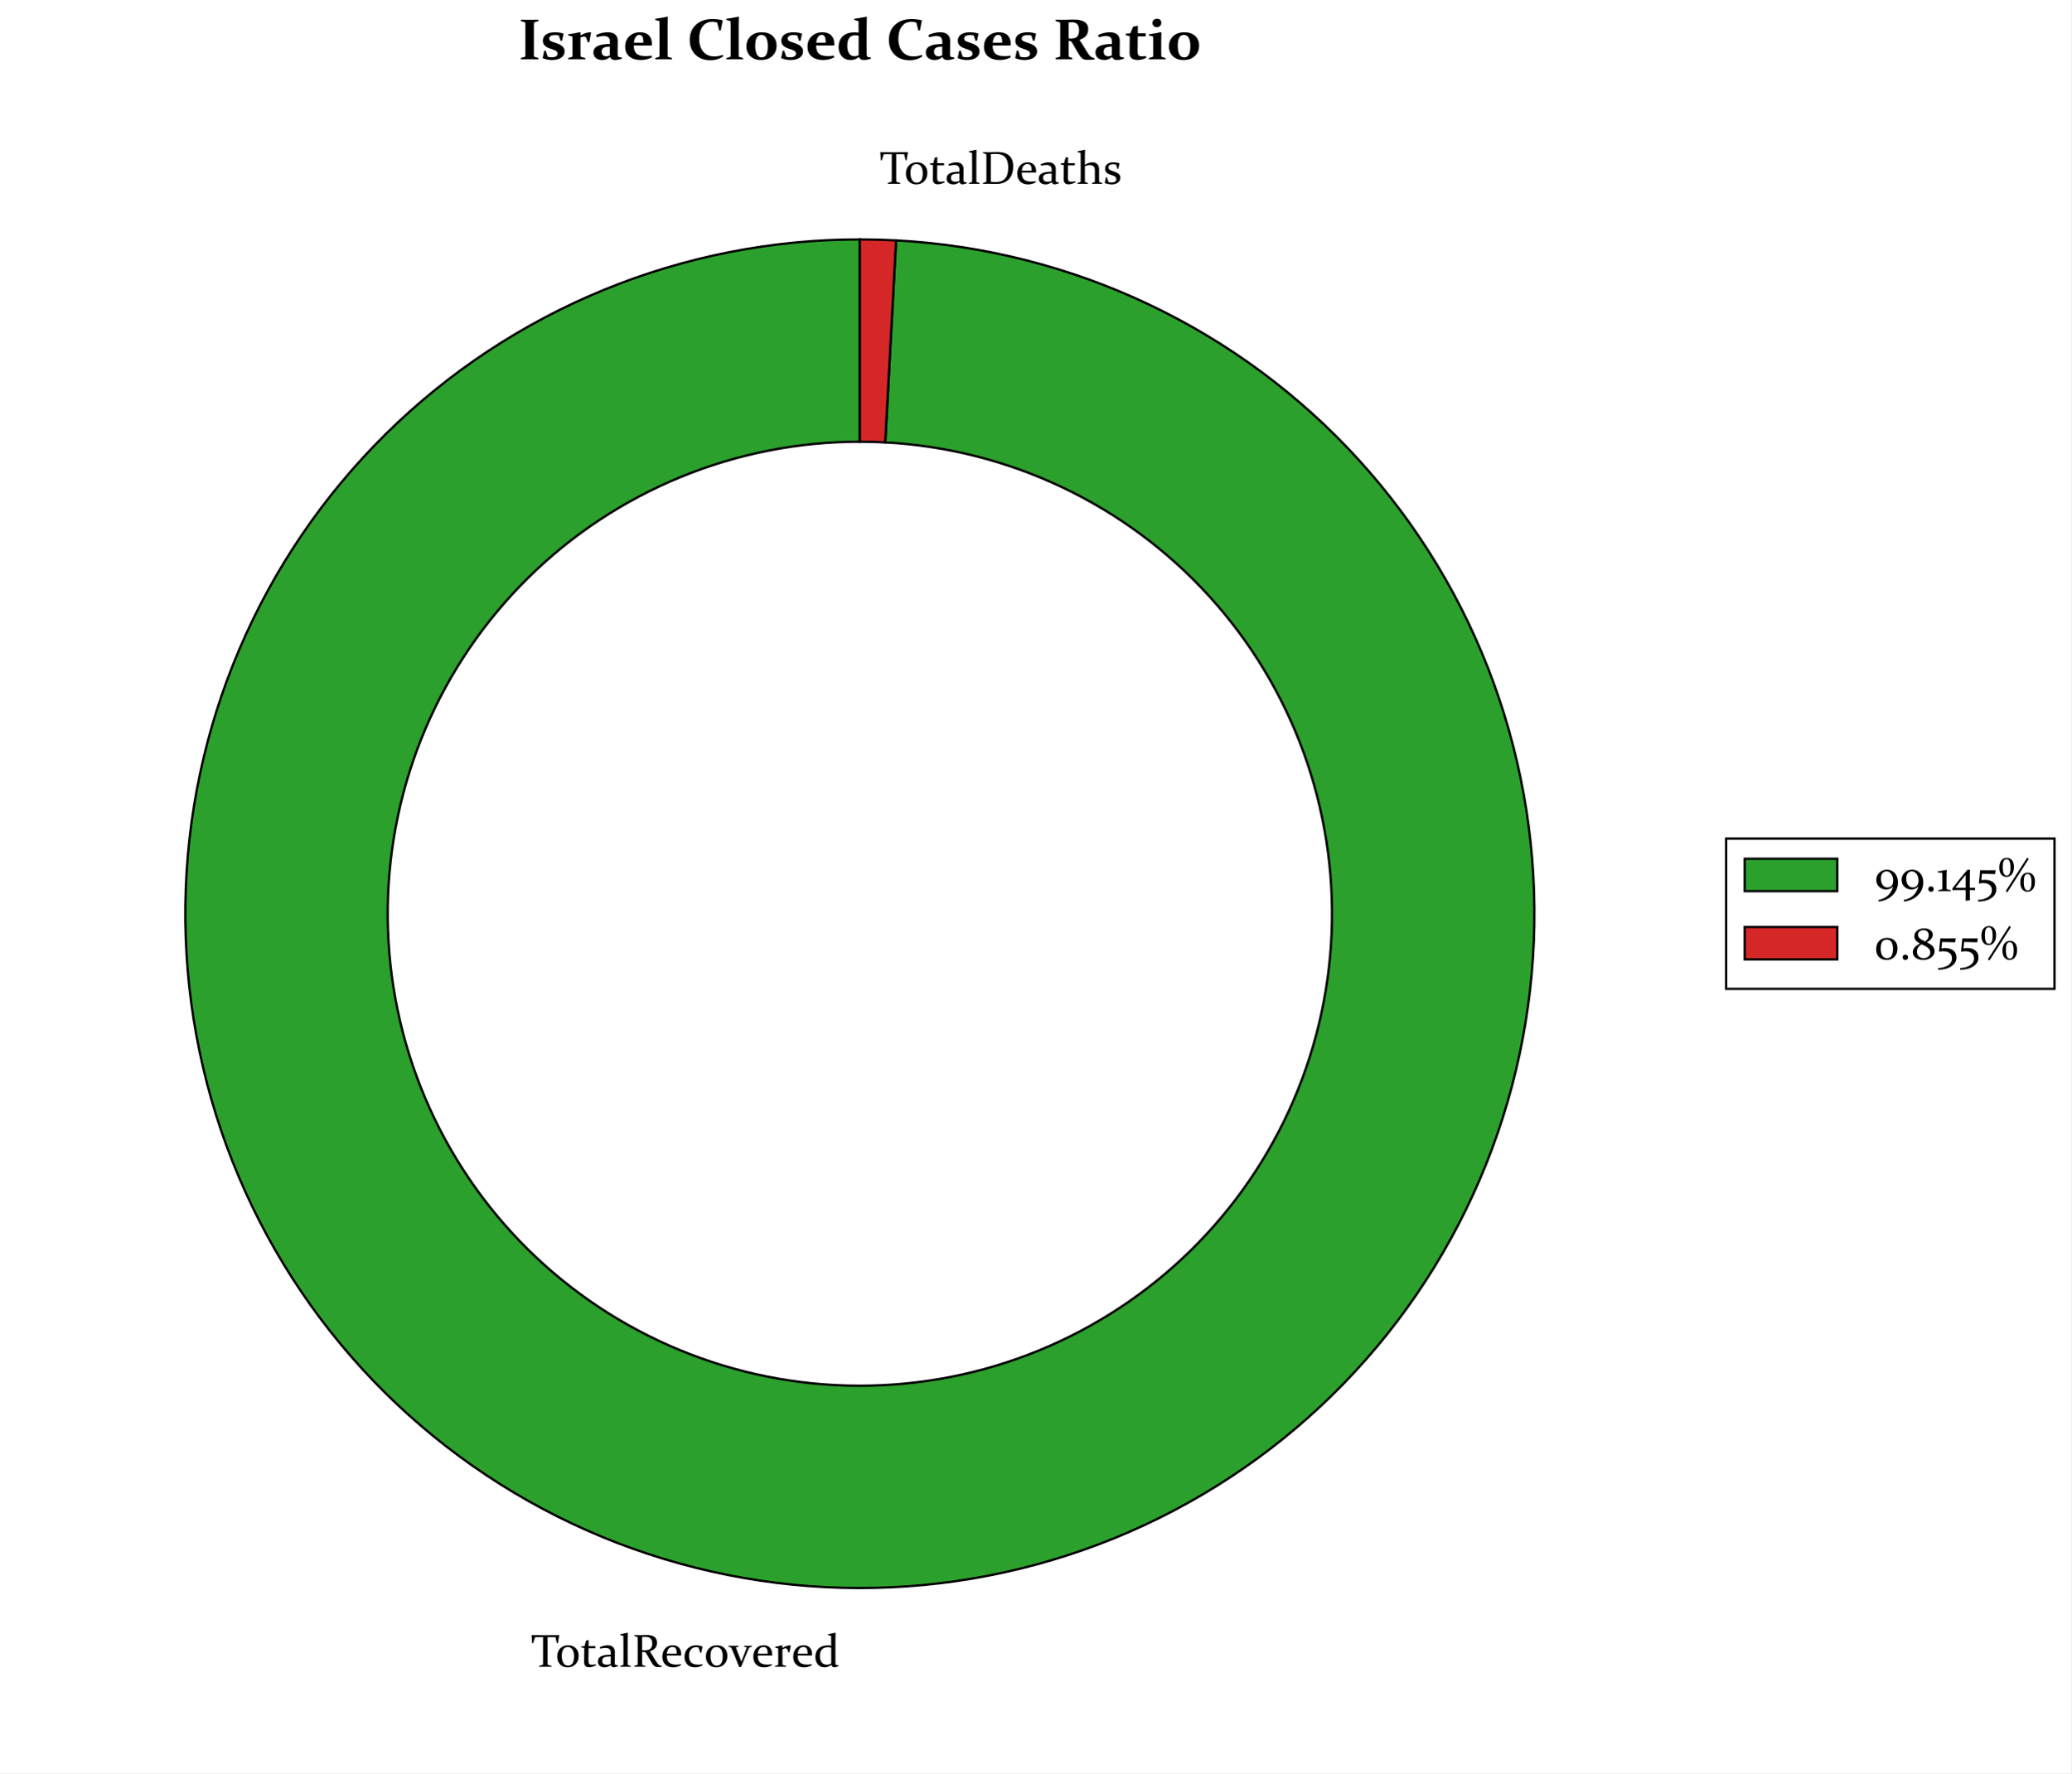
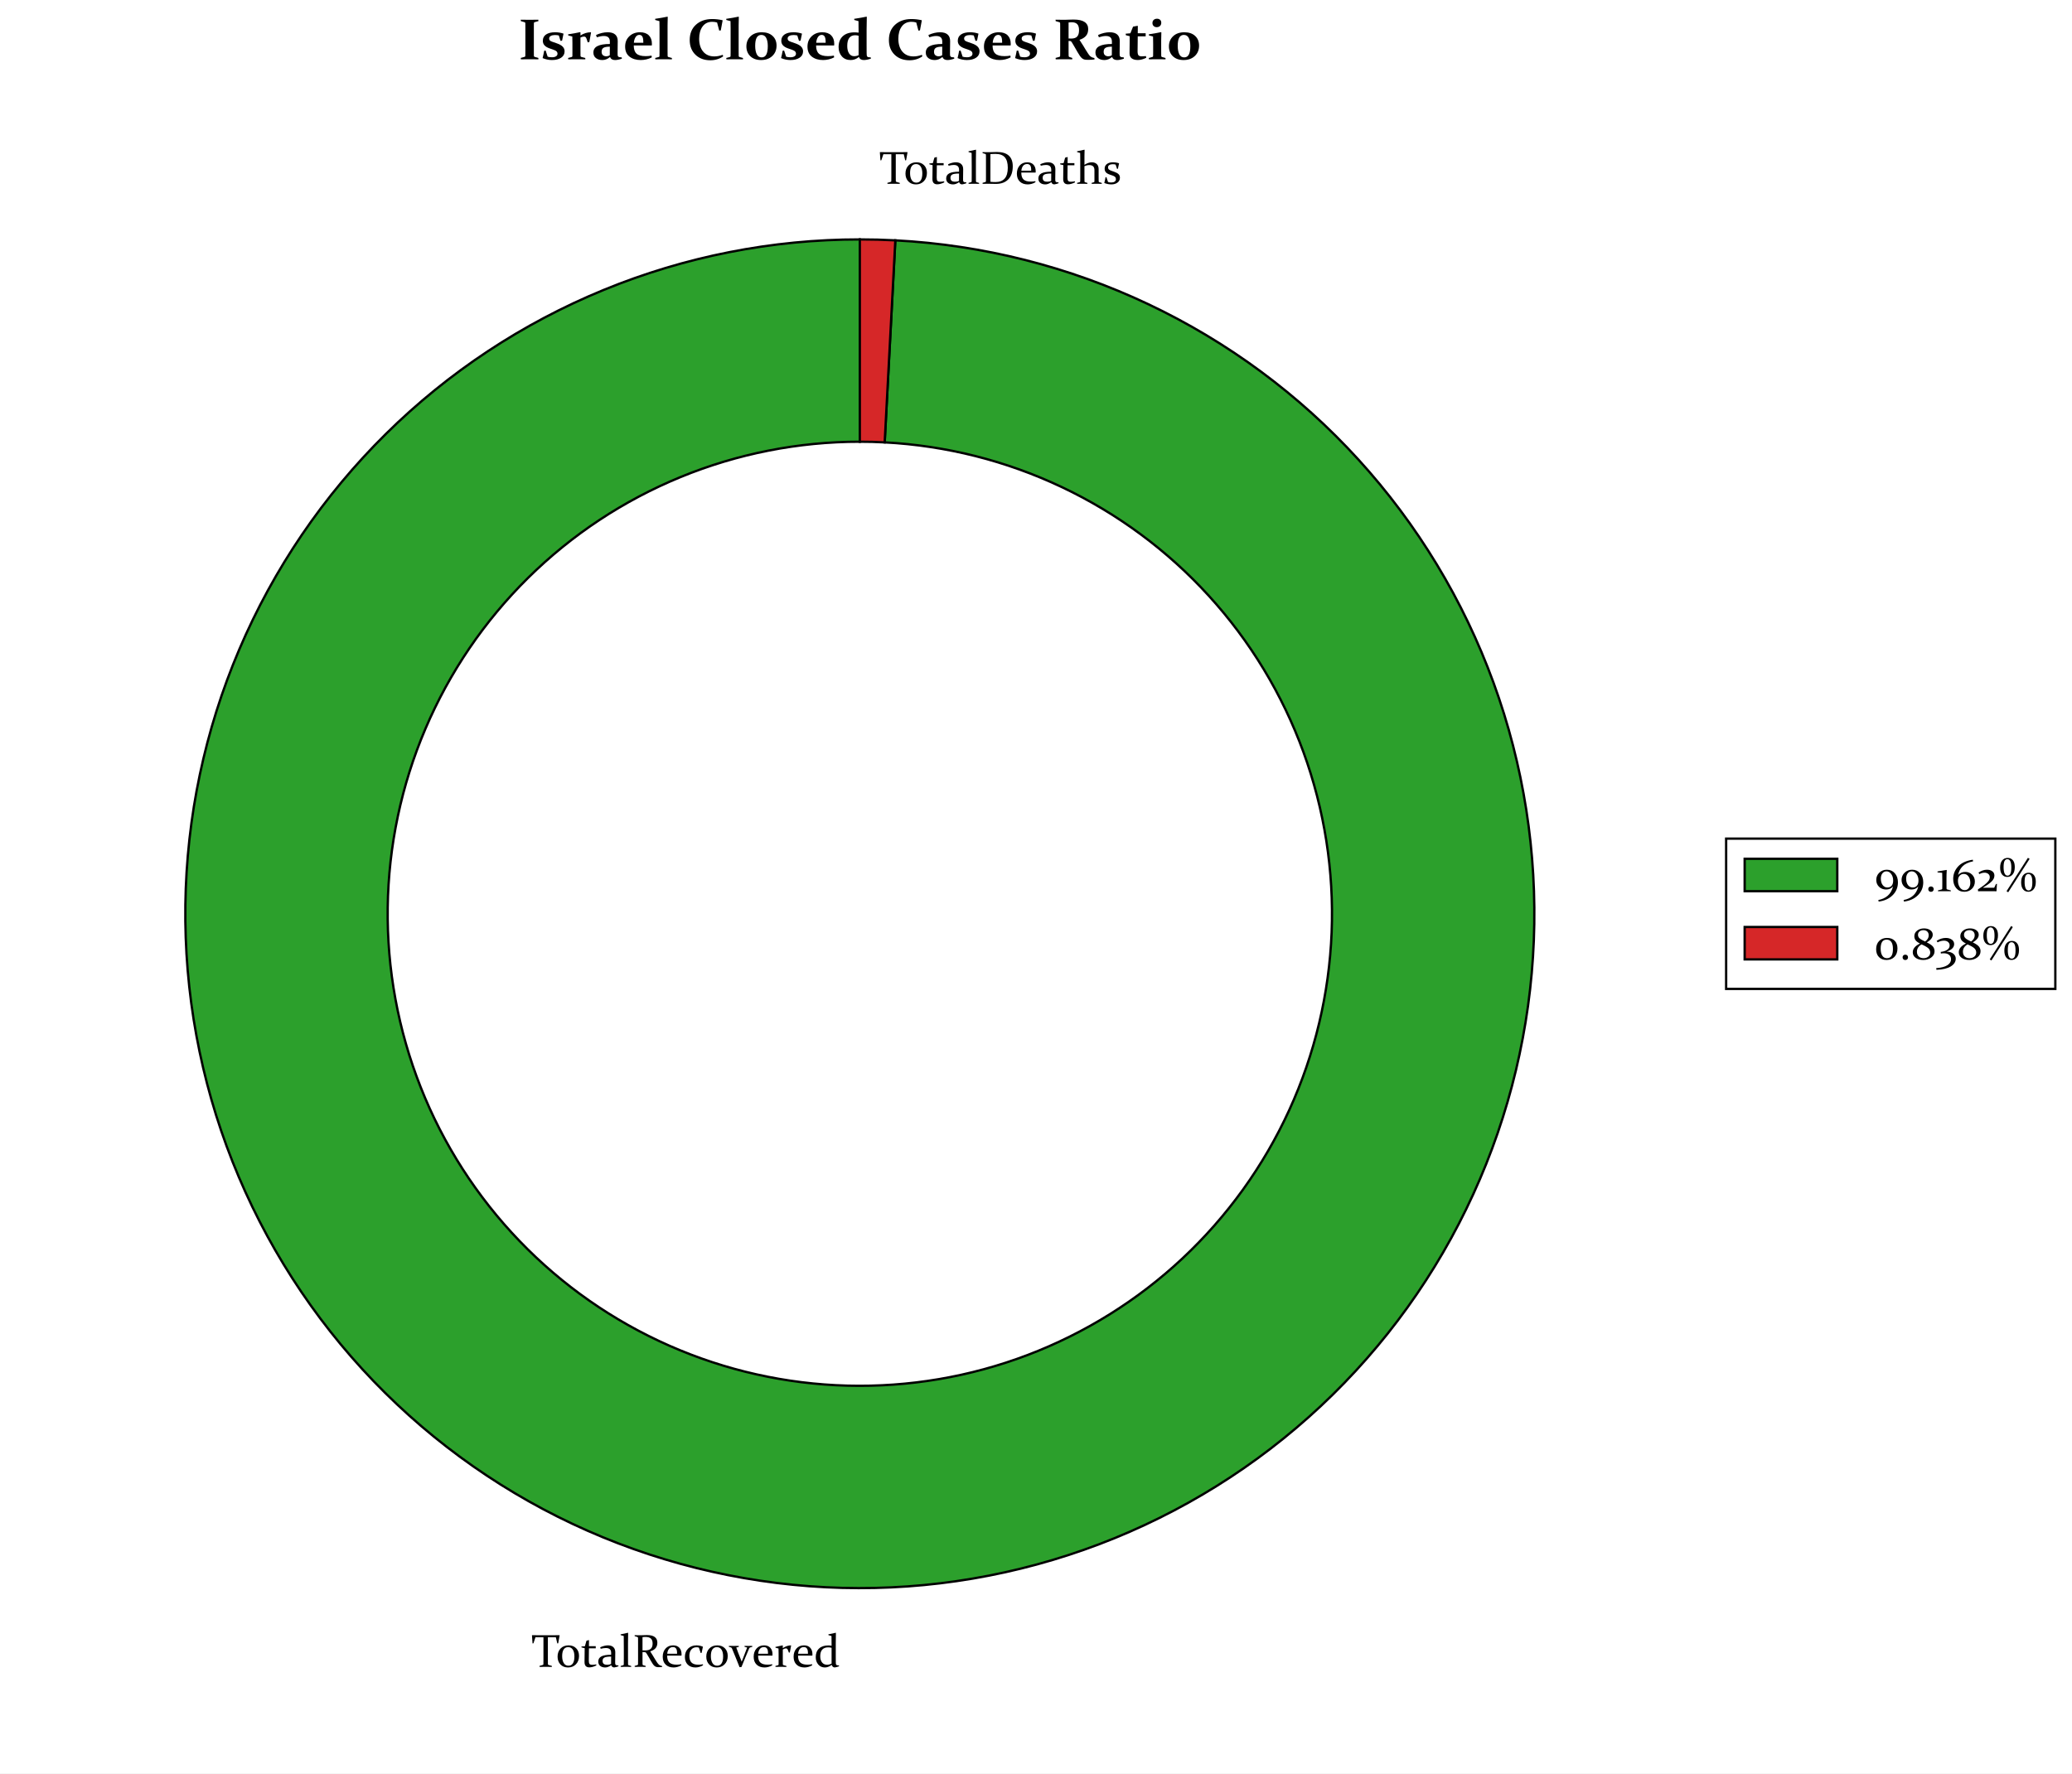
- <svg xmlns="http://www.w3.org/2000/svg" xmlns:xlink="http://www.w3.org/1999/xlink" height="766.08pt" version="1.1" viewBox="0 0 894.473 766.08" width="894.473pt">
+ <svg xmlns="http://www.w3.org/2000/svg" xmlns:xlink="http://www.w3.org/1999/xlink" height="766.08pt" version="1.1" viewBox="0 0 894.854 766.08" width="894.854pt">
  <defs>
    <style type="text/css">*{stroke-linecap:butt;stroke-linejoin:round;}</style>
  </defs>
  <g id="figure_1">
    <g id="patch_1">
-       <path d="M 0 766.08  L 894.473 766.08  L 894.473 0  L 0 0  z " style="fill:#ffffff;" />
+       <path d="M 0 766.08  L 894.854 766.08  L 894.854 0  L 0 0  z " style="fill:#ffffff;" />
    </g>
    <g id="axes_1">
      <g id="patch_2">
-         <path d="M 371.343 103.423  C 333.417 103.423 295.853 110.829 260.766 125.225  C 225.679 139.621 193.738 160.731 166.741 187.368  C 139.743 214.005 118.206 245.66 103.34 280.551  C 88.474 315.442 80.564 352.902 80.055 390.825  C 79.545 428.747 86.447 466.407 100.37 501.684  C 114.293 536.962 134.973 569.183 161.244 596.536  C 187.516 623.888 218.879 645.849 253.567 661.182  C 288.255 676.515 325.606 684.928 363.518 685.946  C 401.43 686.965 439.179 680.57 474.641 667.122  C 510.102 653.674 542.598 633.429 570.301 607.527  C 598.004 581.625 620.384 550.56 636.182 516.081  C 651.979 481.602 660.893 444.368 662.42 406.472  C 663.948 368.577 658.061 330.746 645.09 295.107  C 632.12 259.468 612.313 226.703 586.785 198.655  C 561.258 170.606 530.497 147.811 496.233 131.552  C 461.969 115.293 424.858 105.88 386.986 103.843  L 382.293 191.112  C 408.803 192.537 434.781 199.126 458.766 210.508  C 482.75 221.889 504.283 237.846 522.153 257.479  C 540.022 277.113 553.887 300.049 562.966 324.996  C 572.046 349.943 576.167 376.425 575.097 402.952  C 574.028 429.478 567.788 455.543 556.73 479.678  C 545.672 503.813 530.006 525.559 510.614 543.69  C 491.222 561.822 468.474 575.993 443.651 585.407  C 418.828 594.82 392.404 599.297 365.865 598.584  C 339.327 597.871 313.181 591.982 288.9 581.249  C 264.618 570.515 242.664 555.143 224.274 535.996  C 205.884 516.85 191.408 494.294 181.662 469.6  C 171.915 444.906 167.085 418.544 167.441 391.998  C 167.798 365.453 173.335 339.23 183.741 314.807  C 194.147 290.383 209.223 268.225 228.121 249.579  C 247.019 230.933 269.378 216.156 293.939 206.079  C 318.5 196.002 344.795 190.817 371.343 190.817  L 371.343 103.423  z " style="fill:#2ca02c;stroke:#000000;stroke-linejoin:miter;" />
+         <path d="M 371.343 103.423  C 333.41 103.423 295.84 110.832 260.748 125.233  C 225.655 139.633 193.711 160.751 166.713 187.396  C 139.714 214.041 118.179 245.705 103.317 280.605  C 88.456 315.505 80.553 352.974 80.054 390.903  C 79.555 428.832 86.468 466.496 100.406 501.775  C 114.343 537.054 135.038 569.274 161.326 596.621  C 187.613 623.967 218.991 645.918 253.692 661.237  C 288.394 676.557 325.755 684.952 363.675 685.951  C 401.594 686.949 439.346 680.532 474.805 667.06  C 510.265 653.588 542.754 633.319 570.444 607.393  C 598.134 581.468 620.496 550.382 636.271 515.885  C 652.046 481.389 660.932 444.141 662.43 406.238  C 663.927 368.335 658.007 330.502 645.003 294.868  C 631.999 259.234 612.16 226.481 586.601 198.452  C 561.042 170.423 530.254 147.654 495.968 131.426  C 461.681 115.199 424.554 105.823 386.674 103.827  L 382.074 191.1  C 408.59 192.497 434.58 199.06 458.58 210.42  C 482.58 221.779 504.133 237.717 522.024 257.338  C 539.915 276.958 553.802 299.885 562.905 324.829  C 572.008 349.773 576.152 376.256 575.104 402.788  C 574.055 429.32 567.835 455.393 556.793 479.541  C 545.75 503.689 530.097 525.449 510.714 543.596  C 491.331 561.744 468.588 575.933 443.766 585.363  C 418.945 594.793 392.519 599.285 365.975 598.587  C 339.432 597.888 313.278 592.011 288.987 581.287  C 264.696 570.564 242.732 555.198 224.331 536.056  C 205.93 516.913 191.443 494.359 181.687 469.664  C 171.931 444.968 167.091 418.604 167.44 392.053  C 167.79 365.503 173.322 339.274 183.725 314.844  C 194.128 290.414 209.203 268.25 228.102 249.598  C 247 230.947 269.362 216.165 293.926 206.084  C 318.491 196.004 344.79 190.817 371.343 190.817  L 371.343 103.423  z " style="fill:#2ca02c;stroke:#000000;stroke-linejoin:miter;" />
      </g>
      <g id="patch_3">
-         <path d="M 386.986 103.843  C 384.382 103.703 381.775 103.598 379.167 103.528  C 376.56 103.458 373.951 103.423 371.343 103.423  L 371.343 190.817  C 373.169 190.817 374.995 190.842 376.82 190.891  C 378.645 190.94 380.47 191.014 382.293 191.112  L 386.986 103.843  z " style="fill:#d62728;stroke:#000000;stroke-linejoin:miter;" />
+         <path d="M 386.674 103.827  C 384.121 103.692 381.566 103.591 379.011 103.524  C 376.455 103.457 373.899 103.423 371.343 103.423  L 371.343 190.817  C 373.132 190.817 374.922 190.841 376.71 190.888  C 378.499 190.935 380.287 191.006 382.074 191.1  L 386.674 103.827  z " style="fill:#d62728;stroke:#000000;stroke-linejoin:miter;" />
      </g>
      <g id="matplotlib.axis_1" />
      <g id="matplotlib.axis_2" />
      <g id="text_1">
-         <g transform="translate(229.3544 720.0516)scale(0.2 -0.2)">
+         <g transform="translate(229.5265 720.0562)scale(0.2 -0.2)">
          <defs>
            <path d="M 30.766 0  Q 24.75 0 17.484 -0.141  L 17.281 1.953  L 24.516 4.109  Q 25.734 4.438 25.781 5.609  Q 25.875 9.328 25.875 15.094  L 25.875 63.812  L 8.641 63.812  L 4.297 50.828  L 2.344 50.484  L 1.078 67.969  L 1.422 68.359  Q 13.422 68.172 24.422 68.172  L 37.453 68.172  Q 48.391 68.172 60.547 68.359  L 60.844 67.969  L 57.766 50.828  L 55.812 50.484  L 52.688 63.812  L 35.453 63.812  L 35.453 15.094  Q 35.453 9.328 35.547 5.609  Q 35.594 4.438 36.812 4.109  L 44.047 1.953  L 44.141 -0.141  Q 36.578 0 30.766 0  z " id="Constantia-84" />
            <path d="M 13.719 23.047  Q 13.719 13.922 17.141 8.172  Q 20.562 2.438 27.297 2.438  Q 33.594 2.438 36.891 7.484  Q 40.188 12.547 40.188 22.469  Q 40.188 31.781 36.719 37.156  Q 33.25 42.531 26.656 42.531  Q 20.406 42.531 17.062 37.688  Q 13.719 32.859 13.719 23.047  z M 50.141 23.484  Q 50.141 12.359 43.422 5.484  Q 36.719 -1.375 26.375 -1.375  Q 16.266 -1.375 10.031 5.094  Q 3.812 11.578 3.812 22.016  Q 3.812 32.766 10.328 39.578  Q 16.844 46.391 27.594 46.391  Q 37.75 46.391 43.938 40.109  Q 50.141 33.844 50.141 23.484  z " id="Constantia-111" />
            <path d="M 17.484 39.938  Q 17.188 23.438 17.188 13.328  Q 17.188 8.25 18.703 6.312  Q 20.219 4.391 24.469 4.391  Q 27.828 4.391 33.25 5.281  L 33.547 3.078  Q 25.094 -1.172 18.453 -1.172  Q 13.141 -1.172 10.547 1.688  Q 7.953 4.547 7.953 10.297  Q 7.953 19.781 8.297 40.234  L 1.562 41.891  L 1.266 43.891  L 8.797 44.531  L 12.156 56.344  Q 14.891 57.078 17.141 57.766  L 17.625 57.422  Q 17.484 51.516 17.484 46.391  L 17.484 44.578  L 32.172 44.578  L 32.172 39.938  z " id="Constantia-116" />
            <path d="M 30.125 22.125  Q 19.438 22.125 15.531 20.016  Q 11.625 17.922 11.625 12.938  Q 11.625 8.297 14.203 6.359  Q 16.797 4.438 21.234 4.438  Q 26.266 4.438 30.031 6.156  z M 6.453 42.234  Q 15.969 46.391 23.297 46.391  Q 30.766 46.391 34.938 42.484  Q 39.109 38.578 39.062 31.203  L 38.812 10.891  Q 38.766 8.406 38.938 6.891  Q 39.109 5.375 39.812 4.562  Q 40.531 3.766 41.938 3.438  Q 43.359 3.125 45.75 3.078  L 46 1.172  Q 43.891 0.344 40.859 -0.484  Q 37.844 -1.312 36.766 -1.312  Q 32.031 -1.312 30.281 3.562  Q 23.438 -1.375 17.391 -1.375  Q 10.594 -1.375 6.469 1.969  Q 2.344 5.328 2.344 11.422  Q 2.344 18.953 9.047 22.516  Q 15.766 26.078 30.125 26.078  L 30.172 29.891  Q 30.219 35.359 27.391 37.984  Q 24.562 40.625 18.703 40.625  Q 14.266 40.625 7.562 38.969  z " id="Constantia-97" />
            <path d="M 2.734 68.5  L 2.484 70.125  Q 11.141 71.781 18.406 73.578  L 18.844 73.188  Q 18.562 65.234 18.562 51.078  L 18.562 19.281  Q 18.562 10.547 18.656 5.219  Q 18.797 3.812 20.016 3.469  L 25.344 1.859  L 25.484 -0.141  Q 18.891 0 14.109 0  Q 9.328 0 2.781 -0.141  L 2.594 1.859  L 8.109 3.469  Q 9.328 3.859 9.422 5.031  Q 9.516 10.547 9.516 17.328  L 9.516 37.406  Q 9.516 55.562 9.328 66.547  z " id="Constantia-108" />
            <path d="M 21.781 14.984  Q 21.781 12.062 21.797 9.719  Q 21.828 7.375 21.875 5.469  Q 21.922 3.953 23.141 3.562  L 28.562 1.953  L 28.719 -0.141  Q 22.906 0 17.094 0  Q 11.188 0 4.984 -0.141  L 4.781 1.953  L 10.797 3.766  Q 12.016 4.109 12.109 5.281  Q 12.156 7.234 12.172 9.641  Q 12.203 12.062 12.203 14.984  L 12.203 54.594  Q 12.203 57.078 12.172 59.078  Q 12.156 61.078 12.109 62.703  Q 12.062 63.969 10.938 64.359  L 4.891 66.266  L 4.781 68.359  Q 11.078 68.172 17.047 68.172  Q 18.219 68.172 20.016 68.234  Q 21.828 68.312 24.422 68.406  Q 27.047 68.5 28.797 68.547  Q 30.562 68.609 31.594 68.609  Q 42.719 68.609 48.281 64.406  Q 53.859 60.203 53.859 52.156  Q 53.859 44.875 50.047 40.359  Q 46.234 35.844 38.422 33.406  Q 41.5 28.719 44.094 24.344  Q 46.688 19.969 48.906 16.328  Q 51.125 12.703 52.969 9.906  Q 54.828 7.125 56.453 5.516  Q 57.281 4.688 58.109 4.078  Q 58.938 3.469 59.844 3.078  Q 60.75 2.688 61.75 2.391  Q 62.75 2.094 63.969 1.812  L 64.109 -0.344  Q 60.594 -0.781 58.203 -0.781  Q 56.203 -0.781 54.688 -0.688  Q 53.172 -0.594 52 -0.297  Q 50.828 0 49.875 0.453  Q 48.922 0.922 48 1.656  Q 46 3.172 44.062 6.031  Q 42.141 8.891 40.062 12.5  Q 37.984 16.109 35.734 20.188  Q 33.5 24.266 31 28.172  Q 30.281 29.344 29.766 30.031  Q 29.25 30.719 28.641 31.109  Q 28.031 31.5 27.219 31.641  Q 26.422 31.781 25.141 31.844  L 21.781 31.938  z M 21.781 35.594  Q 24.75 35.453 27.297 35.453  Q 35.75 35.453 39.672 39.031  Q 43.609 42.625 43.609 50.297  Q 43.609 57.719 39.844 61.125  Q 36.078 64.547 28.078 64.547  Q 26.703 64.547 25.141 64.453  Q 23.578 64.359 21.781 64.156  z " id="Constantia-82" />
            <path d="M 44.047 3.469  Q 39.891 0.875 35.5 -0.25  Q 31.109 -1.375 27.344 -1.375  Q 16.609 -1.375 10.203 4.75  Q 3.812 10.891 3.812 21.781  Q 3.812 32.625 9.938 39.5  Q 16.062 46.391 26.312 46.391  Q 34.906 46.391 39.688 41.234  Q 44.484 36.078 44.484 27  Q 44.484 25.641 44.344 24.219  L 13.375 24.219  Q 13.375 13.719 18.312 9.203  Q 23.25 4.688 33.734 4.688  Q 38.422 4.688 43.75 5.562  z M 34.766 28.266  L 34.766 29.734  Q 34.766 36.672 32.547 39.641  Q 30.328 42.625 25.922 42.625  Q 20.125 42.625 17.047 38.422  Q 13.969 34.234 13.578 28.266  z " id="Constantia-101" />
            <path d="M 42.969 3.469  Q 39.938 1.422 35.469 0.016  Q 31 -1.375 26.609 -1.375  Q 16.062 -1.375 9.906 4.797  Q 3.766 10.984 3.766 21.297  Q 3.766 32.469 10.734 39.422  Q 17.719 46.391 28.812 46.391  Q 35.984 46.391 42.719 43.453  Q 41.109 36.922 39.844 30.078  L 37.938 29.781  L 33.984 41.5  Q 31.734 42.281 28.906 42.281  Q 21.625 42.281 17.516 37.203  Q 13.422 32.125 13.422 23.781  Q 13.422 13.969 18.062 9.281  Q 22.703 4.594 32.766 4.594  Q 37.406 4.594 42.672 5.516  z " id="Constantia-99" />
            <path d="M -1.516 45.266  Q 4.641 45.125 9.422 45.125  Q 13.812 45.125 19.969 45.266  L 20.172 43.266  L 14.5 41.703  Q 18.5 30.328 23.781 17.531  Q 25.141 14.156 26.219 11.078  Q 27.297 14.156 28.719 17.484  Q 33.156 28.422 38.031 41.703  L 32.469 43.266  L 32.281 45.266  Q 36.234 45.125 40.531 45.125  Q 44.922 45.125 49.031 45.266  L 49.219 43.266  L 44.344 41.844  Q 43.219 41.453 42.438 39.938  Q 38.578 31 33.469 18.672  Q 28.375 6.344 25.781 -0.344  L 21.625 -0.781  Q 18.953 6.297 13.891 18.594  Q 8.844 30.906 5.219 39.703  Q 4.438 41.406 3.078 41.891  L -1.422 43.266  z " id="Constantia-118" />
            <path d="M 2.828 42.969  Q 10.984 44.531 18.312 46.391  L 18.797 46.047  L 18.797 40.328  Q 27.828 46.391 36.531 46.391  L 36.766 46.094  Q 35.359 38.812 33.984 31  L 32.031 30.672  Q 30.672 34.812 29.391 37.328  Q 28.125 39.844 25.391 39.844  Q 22.75 39.844 18.797 37.406  L 18.797 16.266  Q 18.797 8.641 18.891 5.375  Q 18.953 4.047 20.125 3.719  L 26.609 1.859  L 26.766 -0.141  Q 19.141 0 14.359 0  Q 9.578 0 3.031 -0.141  L 2.828 1.859  L 8.5 3.516  Q 9.672 3.906 9.719 5.031  Q 9.766 7.125 9.766 11.031  L 9.766 27.688  Q 9.766 35.641 9.578 39.547  L 3.078 41.312  z " id="Constantia-114" />
            <path d="M 37.938 41.016  Q 34.672 42.047 30.609 42.047  Q 22.219 42.047 17.812 37.281  Q 13.422 32.516 13.422 22.859  Q 13.422 14.5 17.328 9.5  Q 21.234 4.5 28.375 4.5  Q 32.953 4.5 37.938 7.031  z M 30.906 70.125  Q 39.594 71.781 46.828 73.578  L 47.266 73.188  Q 46.969 62.75 46.969 50.734  L 46.969 24.172  Q 46.969 17.438 47.016 10.844  Q 47.016 8.344 47.188 6.828  Q 47.359 5.328 48.047 4.516  Q 48.734 3.719 50.078 3.422  Q 51.422 3.125 53.859 3.078  L 54.109 1.172  Q 51.953 0.344 48.953 -0.484  Q 45.953 -1.312 44.875 -1.312  Q 39.938 -1.312 38.234 4.25  Q 30.672 -1.375 23.531 -1.375  Q 14.5 -1.375 9.109 5.047  Q 3.719 11.469 3.719 20.844  Q 3.719 32.953 10.891 39.594  Q 18.062 46.234 30.953 46.234  Q 34.078 46.234 37.938 45.562  Q 37.938 56.344 37.75 66.547  L 31.156 68.5  z " id="Constantia-100" />
          </defs>
          <use xlink:href="#Constantia-84" />
          <use x="52.578" xlink:href="#Constantia-111" />
          <use x="106.631" xlink:href="#Constantia-116" />
          <use x="141.934" xlink:href="#Constantia-97" />
          <use x="189.932" xlink:href="#Constantia-108" />
          <use x="218.008" xlink:href="#Constantia-82" />
          <use x="279.643" xlink:href="#Constantia-101" />
          <use x="327.543" xlink:href="#Constantia-99" />
          <use x="373.686" xlink:href="#Constantia-111" />
          <use x="427.738" xlink:href="#Constantia-118" />
          <use x="476.029" xlink:href="#Constantia-101" />
          <use x="523.93" xlink:href="#Constantia-114" />
          <use x="562.26" xlink:href="#Constantia-101" />
          <use x="610.16" xlink:href="#Constantia-100" />
        </g>
      </g>
      <g id="text_2">
-         <g transform="translate(379.9498 79.39165)scale(0.2 -0.2)">
+         <g transform="translate(379.7777 79.38707)scale(0.2 -0.2)">
          <defs>
            <path d="M 17.094 0  Q 11.188 0 4.984 -0.141  L 4.781 1.953  L 10.797 3.766  Q 12.062 4.156 12.109 5.281  Q 12.156 7.234 12.172 9.641  Q 12.203 12.062 12.203 14.984  L 12.203 54.594  Q 12.203 57.078 12.172 59.078  Q 12.156 61.078 12.109 62.703  Q 12.062 63.969 10.938 64.359  L 4.891 66.266  L 4.781 68.359  Q 11.078 68.172 17.047 68.172  Q 21.922 68.172 26.453 68.406  Q 31 68.656 35.797 68.656  Q 52.875 68.656 61.469 60.859  Q 70.062 53.078 70.062 37.75  Q 70.062 19.672 60.516 9.688  Q 50.984 -0.297 33.734 -0.297  Q 29 -0.297 25.281 -0.141  Q 21.578 0 17.094 0  z M 21.781 4.344  Q 24.656 3.953 27.406 3.828  Q 30.172 3.719 32.953 3.719  Q 45.844 3.719 52.578 11.297  Q 59.328 18.891 59.328 34.578  Q 59.328 49.812 52.922 57.156  Q 46.531 64.5 32.672 64.5  Q 30.469 64.5 27.797 64.406  Q 25.141 64.312 21.781 64.062  z " id="Constantia-68" />
            <path d="M 2.484 70.125  Q 10.453 71.688 18.406 73.578  L 18.844 73.188  Q 18.609 68.609 18.578 60.109  Q 18.562 51.609 18.562 40.922  Q 27.047 46.391 34.375 46.391  Q 41.156 46.391 45.156 42.594  Q 49.172 38.812 49.172 31.5  L 49.172 14.266  Q 49.172 8.641 49.266 5.219  Q 49.312 3.953 50.484 3.516  L 55.953 1.859  L 56.062 -0.141  Q 49.609 0 44.828 0  Q 40.047 0 34.188 -0.141  L 33.984 1.859  L 38.812 3.266  Q 39.984 3.656 40.094 4.781  Q 40.141 5.469 40.141 7.859  L 40.141 29.156  Q 40.141 35.156 37.25 37.766  Q 34.375 40.375 28.766 40.375  Q 23.922 40.375 18.562 38.031  L 18.562 16.109  Q 18.562 10.062 18.656 5.031  Q 18.703 3.656 19.875 3.328  L 24.953 1.859  L 25.047 -0.141  Q 18.891 0 14.109 0  Q 9.328 0 2.781 -0.141  L 2.594 1.859  L 8.109 3.469  Q 9.375 3.859 9.422 5.031  Q 9.516 9.719 9.516 17  L 9.516 37.406  Q 9.516 47.359 9.484 55.031  Q 9.469 62.703 9.328 66.547  L 2.734 68.5  z " id="Constantia-104" />
            <path d="M 27.875 41.453  Q 25.047 42.234 21.734 42.234  Q 17.141 42.234 14.328 40.453  Q 11.531 38.672 11.531 35.594  Q 11.531 32.625 13.359 30.906  Q 15.188 29.203 20.172 27.547  L 24.172 26.172  Q 30.906 23.875 34.047 20.922  Q 37.203 17.969 37.203 13.188  Q 37.203 6.391 31.922 2.5  Q 26.656 -1.375 18.609 -1.375  Q 11.188 -1.375 3.422 1.656  Q 5.078 8.016 6.109 14.062  L 8.016 14.359  L 11.531 3.859  Q 14.312 2.781 18.609 2.781  Q 23.141 2.781 25.844 4.641  Q 28.562 6.5 28.562 9.859  Q 28.562 12.984 26.734 14.797  Q 24.906 16.609 20.906 17.922  L 15.828 19.625  Q 9.234 21.828 6.719 24.922  Q 4.203 28.031 4.203 32.625  Q 4.203 39.016 9.062 42.703  Q 13.922 46.391 21.875 46.391  Q 29.297 46.391 35.359 44.234  Q 33.984 38.672 32.859 32.469  L 31 32.125  z " id="Constantia-115" />
          </defs>
          <use xlink:href="#Constantia-84" />
          <use x="52.578" xlink:href="#Constantia-111" />
          <use x="106.631" xlink:href="#Constantia-116" />
          <use x="141.934" xlink:href="#Constantia-97" />
          <use x="189.932" xlink:href="#Constantia-108" />
          <use x="218.008" xlink:href="#Constantia-68" />
          <use x="293.105" xlink:href="#Constantia-101" />
          <use x="341.006" xlink:href="#Constantia-97" />
          <use x="389.004" xlink:href="#Constantia-116" />
          <use x="424.307" xlink:href="#Constantia-104" />
          <use x="482.266" xlink:href="#Constantia-115" />
        </g>
      </g>
      <g id="text_3">
        <g transform="translate(223.8466 25.59453)scale(0.25 -0.25)">
          <defs>
            <path d="M 26.859 15.328  Q 26.859 12.406 26.875 10.016  Q 26.906 7.625 26.953 5.719  Q 27 4.438 28.609 4  L 34.625 2.297  L 34.766 -0.141  Q 27.984 0 19.734 0  Q 11.188 0 4.5 -0.141  L 4.25 2.297  L 10.797 4.109  Q 12.016 4.438 12.109 5.609  Q 12.156 7.562 12.172 9.984  Q 12.203 12.406 12.203 15.328  L 12.203 54.25  Q 12.203 56.688 12.172 58.688  Q 12.156 60.688 12.109 62.359  Q 12.062 63.625 10.938 63.969  L 4.391 65.875  L 4.25 68.359  Q 11.031 68.172 19.281 68.172  Q 27.781 68.172 34.516 68.359  L 34.766 65.875  L 28.219 64.062  Q 27.047 63.766 26.953 62.594  Q 26.906 60.844 26.875 58.812  Q 26.859 56.781 26.859 54.438  z " id="Constantia-Bold-73" />
            <path d="M 31.938 41.109  Q 28.859 41.844 25.297 41.844  Q 20.844 41.844 18.031 40.281  Q 15.234 38.719 15.234 35.844  Q 15.234 33.641 16.453 32.438  Q 17.672 31.25 20.656 30.219  L 28.469 27.484  Q 35.453 25.094 38.672 21.703  Q 41.891 18.312 41.891 13.766  Q 41.891 6.594 35.859 2.609  Q 29.828 -1.375 20.016 -1.375  Q 11.812 -1.375 3.906 2  Q 5.562 8.547 6.641 14.703  L 9.125 15.094  L 12.641 4.438  Q 15.625 3.422 20.125 3.422  Q 24.359 3.422 27 5.031  Q 29.641 6.641 29.641 9.516  Q 29.641 11.922 28.047 13.547  Q 26.469 15.188 21.734 16.797  L 15.766 18.844  Q 10.062 20.844 7.172 24.047  Q 4.297 27.25 4.297 31.891  Q 4.297 39.016 9.906 42.812  Q 15.531 46.625 25.391 46.625  Q 33.5 46.625 40.047 44.234  Q 38.578 37.844 37.547 32.125  L 34.859 31.734  z " id="Constantia-Bold-115" />
            <path d="M 2.297 43.062  Q 13.578 44.734 22.906 46.781  L 23.641 46.391  L 23.641 41.109  Q 32.281 46.625 41.703 46.625  L 41.938 46.297  Q 40.375 38.531 38.969 29.688  L 36.141 29.203  Q 34.859 34.031 33.641 36.609  Q 32.422 39.203 29.828 39.203  Q 27.344 39.203 23.641 37.547  L 23.641 16.609  Q 23.641 9.031 23.734 5.766  Q 23.781 4.391 24.953 4.047  L 31.938 2.203  L 32.078 -0.141  Q 23.969 0 16.609 0  Q 9.578 0 2.547 -0.141  L 2.297 2.203  L 8.5 3.906  Q 9.672 4.25 9.719 5.375  Q 9.766 7.469 9.766 11.375  L 9.766 27.688  Q 9.766 35.641 9.578 39.266  L 2.594 41.062  z " id="Constantia-Bold-114" />
            <path d="M 31 21.734  Q 23.344 21.734 20.062 19.781  Q 16.797 17.828 16.797 13.094  Q 16.797 8.797 19.109 6.953  Q 21.438 5.125 24.609 5.125  Q 28.219 5.125 30.906 6.984  z M 7.125 41.891  Q 17.531 46.625 27.156 46.625  Q 35.938 46.625 40.297 42.688  Q 44.672 38.766 44.625 31.391  L 44.391 11.078  Q 44.281 8.594 44.469 7.078  Q 44.672 5.562 45.375 4.75  Q 46.094 3.953 47.484 3.609  Q 48.875 3.266 51.516 3.219  L 51.812 0.984  Q 44.969 -1.375 40.047 -1.375  Q 33.406 -1.375 31.297 3.859  Q 25.094 -1.375 18.172 -1.375  Q 11.375 -1.375 6.984 2.016  Q 2.594 5.422 2.594 11.578  Q 2.594 19.234 9.688 22.797  Q 16.797 26.375 31 26.375  L 31.062 30.031  Q 31.109 35.25 28.547 37.719  Q 25.984 40.188 20.562 40.188  Q 15.531 40.188 8.5 37.984  z " id="Constantia-Bold-97" />
            <path d="M 49.906 3.219  Q 40.875 -1.375 30.859 -1.375  Q 18.953 -1.375 11.406 4.516  Q 3.859 10.406 3.859 21.875  Q 3.859 32.812 11.109 39.719  Q 18.359 46.625 29.594 46.625  Q 39.406 46.625 44.75 41.328  Q 50.094 36.031 50.094 26.703  Q 50.094 25.297 49.953 23.781  L 18.75 23.781  Q 18.75 13.969 23.562 9.672  Q 28.375 5.375 39.359 5.375  Q 44.672 5.375 49.516 6.297  z M 35.25 28.516  L 35.25 29.688  Q 35.25 36.328 33.562 39.203  Q 31.891 42.094 28.422 42.094  Q 24.266 42.094 21.797 38.109  Q 19.344 34.125 18.953 28.516  z " id="Constantia-Bold-101" />
            <path d="M 1.859 69.828  Q 14.062 71.625 23.141 73.578  L 23.688 73.188  Q 23.391 66.453 23.391 58.844  L 23.391 13.672  Q 23.391 7.859 23.484 5.562  Q 23.578 4.25 24.703 3.906  L 30.812 2.203  L 30.953 -0.141  Q 23.734 0 16.609 0  Q 9.328 0 2.25 -0.141  L 2 2.203  L 8.203 3.906  Q 9.328 4.203 9.422 5.375  Q 9.516 7.281 9.516 11.766  L 9.516 54.109  Q 9.516 60.5 9.328 65.875  L 2.156 67.828  z " id="Constantia-Bold-108" />
            <path id="Constantia-Bold-32" />
            <path d="M 58.5 49.906  L 55.812 49.469  L 52.094 63.484  Q 48.25 64.703 43.75 64.703  Q 32.953 64.703 27.047 56.609  Q 21.141 48.531 21.141 35.453  Q 21.141 21.484 28.094 13.188  Q 35.062 4.891 47.406 4.891  Q 54.297 4.891 61.922 7.672  L 62.547 4.891  Q 52.781 -1.766 40.484 -1.766  Q 24.516 -1.766 14.672 7.859  Q 4.828 17.484 4.828 33.203  Q 4.828 49.953 15.625 59.719  Q 26.422 69.484 43.797 69.484  Q 52.391 69.484 61.375 67.484  L 61.672 67  z " id="Constantia-Bold-67" />
            <path d="M 19.047 23.188  Q 19.047 14.312 21.703 8.766  Q 24.359 3.219 30.219 3.219  Q 35.688 3.219 38.25 8.094  Q 40.828 12.984 40.828 22.609  Q 40.828 31.641 38.109 36.844  Q 35.406 42.047 29.641 42.047  Q 24.266 42.047 21.656 37.359  Q 19.047 32.672 19.047 23.188  z M 55.953 23.578  Q 55.953 12.453 48.531 5.531  Q 41.109 -1.375 29.203 -1.375  Q 17.625 -1.375 10.734 5.141  Q 3.859 11.672 3.859 22.219  Q 3.859 32.906 11.078 39.766  Q 18.312 46.625 30.609 46.625  Q 42.281 46.625 49.109 40.297  Q 55.953 33.984 55.953 23.578  z " id="Constantia-Bold-111" />
            <path d="M 38.422 40.578  Q 35.797 41.5 32.516 41.5  Q 25.828 41.5 22.312 36.891  Q 18.797 32.281 18.797 23  Q 18.797 14.938 21.922 10.109  Q 25.047 5.281 30.719 5.281  Q 34.906 5.281 38.422 7.078  z M 30.719 69.828  Q 42.625 71.625 52 73.578  L 52.594 73.188  Q 52.25 62.75 52.25 50.734  L 52.25 24.172  Q 52.25 17.781 52.297 10.984  Q 52.297 8.5 52.484 6.984  Q 52.688 5.469 53.344 4.656  Q 54 3.859 55.359 3.562  Q 56.734 3.266 59.375 3.219  L 59.672 1.078  Q 52.547 -1.375 47.516 -1.375  Q 40.969 -1.375 38.922 3.953  Q 32.516 -1.375 24.75 -1.375  Q 15.094 -1.375 9.469 5  Q 3.859 11.375 3.859 20.953  Q 3.859 33.156 11.109 39.812  Q 18.359 46.484 31.391 46.484  Q 34.625 46.484 38.422 45.953  Q 38.422 56.25 38.234 65.875  L 31.062 67.828  z " id="Constantia-Bold-100" />
            <path d="M 26.703 15.328  Q 26.703 12.406 26.734 10.078  Q 26.766 7.766 26.812 5.859  Q 26.859 4.297 27.938 3.953  L 33.016 2.297  L 33.156 -0.141  Q 27.734 0 19.734 0  Q 11.188 0 4.5 -0.141  L 4.25 2.297  L 10.797 4.109  Q 12.016 4.438 12.109 5.609  Q 12.156 7.562 12.172 9.984  Q 12.203 12.406 12.203 15.328  L 12.203 54.25  Q 12.203 56.688 12.172 58.688  Q 12.156 60.688 12.109 62.359  Q 12.062 63.625 10.938 63.969  L 4.391 65.875  L 4.25 68.359  Q 11.078 68.172 18.266 68.172  Q 19.781 68.172 22.016 68.234  Q 24.266 68.312 27.484 68.406  Q 30.422 68.5 32.391 68.547  Q 34.375 68.609 35.5 68.609  Q 48.047 68.609 54.312 64.406  Q 60.594 60.203 60.594 52.156  Q 60.594 44.875 56.766 40.406  Q 52.938 35.938 45.516 33.547  Q 49.609 27.484 51.828 23.719  Q 54.047 19.969 56.297 16.328  Q 58.547 12.703 60.375 9.906  Q 62.203 7.125 63.812 5.516  Q 64.703 4.781 65.5 4.25  Q 66.312 3.719 67.188 3.328  Q 68.062 2.938 69.062 2.656  Q 70.062 2.391 71.297 2.156  L 71.484 -0.344  Q 66.703 -1.031 60.547 -1.031  Q 55.672 -1.031 53.719 -0.391  Q 51.766 0.25 50.25 1.422  Q 48 3.172 46.109 6  Q 44.234 8.844 42.141 12.406  Q 40.047 15.969 37.812 19.969  Q 35.594 23.969 33.156 27.875  Q 32.422 29 31.953 29.734  Q 31.5 30.469 31.031 30.828  Q 30.562 31.203 30.047 31.375  Q 29.547 31.547 28.766 31.594  L 26.703 31.641  z M 26.703 35.891  Q 29.297 35.75 31.391 35.75  Q 38.328 35.75 41.547 39.234  Q 44.781 42.719 44.781 50.141  Q 44.781 57.328 41.672 60.625  Q 38.578 63.922 32.031 63.922  Q 30.906 63.922 29.609 63.812  Q 28.328 63.719 26.703 63.531  z " id="Constantia-Bold-82" />
            <path d="M 22.125 39.547  Q 21.828 24.312 21.828 13.719  Q 21.828 8.797 23.344 6.906  Q 24.859 5.031 29.156 5.031  Q 32.469 5.031 36.375 5.422  L 36.766 2.484  Q 29 -1.312 22.266 -1.312  Q 15.438 -1.312 11.688 1.531  Q 7.953 4.391 7.953 10.156  Q 7.953 20.312 8.25 39.797  L 1.656 41.5  L 1.219 44.141  L 9.375 44.875  L 14.016 56.344  Q 18.172 57.078 21.578 57.766  L 22.266 57.422  Q 22.125 51.516 22.125 44.875  L 35.797 44.875  L 35.797 39.547  z " id="Constantia-Bold-116" />
            <path d="M 23.781 62.984  Q 23.781 59.625 21.609 57.516  Q 19.438 55.422 15.922 55.422  Q 12.703 55.422 10.625 57.391  Q 8.547 59.375 8.547 62.547  Q 8.547 66.016 10.734 68.016  Q 12.938 70.016 16.453 70.016  Q 19.672 70.016 21.719 68.188  Q 23.781 66.359 23.781 62.984  z M 2.297 43.062  Q 14.312 44.875 23.391 46.828  L 23.922 46.438  Q 23.641 39.703 23.641 32.078  L 23.641 13.672  Q 23.641 7.859 23.734 5.562  Q 23.828 4.25 24.953 3.906  L 31.062 2.203  L 31.203 -0.141  Q 23.969 0 16.844 0  Q 9.578 0 2.484 -0.141  L 2.25 2.203  L 8.453 3.906  Q 9.578 4.203 9.672 5.375  Q 9.766 7.281 9.766 11.766  L 9.766 27.484  Q 9.766 33.891 9.578 39.266  L 2.594 41.062  z " id="Constantia-Bold-105" />
          </defs>
          <use xlink:href="#Constantia-Bold-73" />
          <use x="38.062" xlink:href="#Constantia-Bold-115" />
          <use x="83.717" xlink:href="#Constantia-Bold-114" />
          <use x="127.125" xlink:href="#Constantia-Bold-97" />
          <use x="180.689" xlink:href="#Constantia-Bold-101" />
          <use x="234.449" xlink:href="#Constantia-Bold-108" />
          <use x="267.359" xlink:href="#Constantia-Bold-32" />
          <use x="291.285" xlink:href="#Constantia-Bold-67" />
          <use x="357.252" xlink:href="#Constantia-Bold-108" />
          <use x="390.162" xlink:href="#Constantia-Bold-111" />
          <use x="450.025" xlink:href="#Constantia-Bold-115" />
          <use x="495.68" xlink:href="#Constantia-Bold-101" />
          <use x="549.439" xlink:href="#Constantia-Bold-100" />
          <use x="611.451" xlink:href="#Constantia-Bold-32" />
          <use x="635.377" xlink:href="#Constantia-Bold-67" />
          <use x="701.344" xlink:href="#Constantia-Bold-97" />
          <use x="754.908" xlink:href="#Constantia-Bold-115" />
          <use x="800.562" xlink:href="#Constantia-Bold-101" />
          <use x="854.322" xlink:href="#Constantia-Bold-115" />
          <use x="899.977" xlink:href="#Constantia-Bold-32" />
          <use x="923.902" xlink:href="#Constantia-Bold-82" />
          <use x="994.41" xlink:href="#Constantia-Bold-97" />
          <use x="1047.975" xlink:href="#Constantia-Bold-116" />
          <use x="1086.939" xlink:href="#Constantia-Bold-105" />
          <use x="1120.094" xlink:href="#Constantia-Bold-111" />
        </g>
      </g>
      <g id="legend_1">
        <g id="patch_4">
-           <path d="M 745.485 427.2  L 887.273 427.2  L 887.273 362.275  L 745.485 362.275  z " style="fill:#ffffff;stroke:#000000;stroke-linejoin:miter;" />
+           <path d="M 745.485 427.2  L 887.654 427.2  L 887.654 362.275  L 745.485 362.275  z " style="fill:#ffffff;stroke:#000000;stroke-linejoin:miter;" />
        </g>
        <g id="patch_5">
          <path d="M 753.485 384.99  L 793.485 384.99  L 793.485 370.99  L 753.485 370.99  z " style="fill:#2ca02c;stroke:#000000;stroke-linejoin:miter;" />
        </g>
        <g id="text_4">
          <g transform="translate(809.4855 384.9904)scale(0.2 -0.2)">
            <defs>
              <path d="M 8.641 -19  Q 20.906 -16.797 28.984 -9.672  Q 37.062 -2.547 40.375 10.109  L 40.281 10.156  Q 34.578 3.656 25.438 3.656  Q 16.312 3.656 10.234 9.484  Q 4.156 15.328 4.156 24.312  Q 4.156 33.688 10.797 40.031  Q 17.438 46.391 27.047 46.391  Q 37.547 46.391 44.266 38.75  Q 50.984 31.109 50.984 19.188  Q 50.984 2.828 39.578 -8.594  Q 28.172 -20.016 9.328 -22.469  z M 14.062 27.25  Q 14.062 18.562 18.016 13.281  Q 21.969 8.016 28.125 8.016  Q 34.234 8.016 37.453 11.938  Q 40.672 15.875 40.672 22.906  Q 40.672 31.453 36.422 37.156  Q 32.172 42.875 26.219 42.875  Q 20.953 42.875 17.5 38.641  Q 14.062 34.422 14.062 27.25  z " id="Constantia-57" />
              <path d="M 13.094 10.25  Q 15.625 10.25 17.25 8.656  Q 18.891 7.078 18.891 4.5  Q 18.891 1.906 17.25 0.266  Q 15.625 -1.375 13.094 -1.375  Q 10.406 -1.375 8.781 0.266  Q 7.172 1.906 7.172 4.5  Q 7.172 7.078 8.781 8.656  Q 10.406 10.25 13.094 10.25  z " id="Constantia-46" />
              <path d="M 1.703 40.625  L 1.469 42.672  Q 11.281 44.141 21.094 45.906  L 21.531 45.516  Q 20.953 36.969 20.953 27.875  L 20.953 15.969  Q 20.953 9.516 21.047 5.562  Q 21.094 4.156 22.406 3.812  L 30.172 1.812  L 30.328 -0.141  Q 21.297 0 16.5 0  Q 11.719 0 2.734 -0.141  L 2.547 1.812  L 10.5 3.812  Q 11.766 4.156 11.812 5.375  Q 11.922 9.328 11.922 14.156  L 11.922 22.266  Q 11.922 32.078 11.719 39.656  z " id="Constantia-49" />
-               <path d="M 30.953 35.016  Q 25.438 28.812 19.891 21.781  Q 14.359 14.75 8.984 7.281  L 30.953 7.281  z M 39.984 -5.719  Q 39.984 -12.547 40.234 -19.531  Q 35.547 -20.016 31.344 -20.797  L 30.859 -20.406  Q 30.953 -13.578 30.953 -6.5  L 30.953 2.438  L 18.797 2.438  Q 12.109 2.438 2.547 2.297  L 2.203 5.859  Q 9.906 16.062 18.078 26.234  Q 26.266 36.422 34.578 46.047  L 40.281 46.391  Q 39.984 35.453 39.984 25.984  L 39.984 7.281  L 51.172 7.281  L 51.375 2.297  Q 46 2.438 39.984 2.438  z " id="Constantia-52" />
-               <path d="M 6.453 16.797  L 9.281 45.312  Q 15.375 45.125 23.875 45.125  Q 33.688 45.125 42.281 45.312  L 42.578 44.922  L 41.359 36.859  L 13.188 37.547  L 11.812 23.781  Q 15.969 24.469 19.625 24.469  Q 30.812 24.469 37.469 19.047  Q 44.141 13.625 44.141 4.156  Q 44.141 -7.953 32.984 -15.156  Q 21.828 -22.359 4.891 -22.469  L 4.391 -18.844  Q 17.719 -18.359 26.094 -12.797  Q 34.469 -7.234 34.469 2.203  Q 34.469 9.469 29.562 13.469  Q 24.656 17.484 15.766 17.484  Q 11.328 17.484 6.734 16.453  z " id="Constantia-53" />
+               <path d="M 47.125 64.547  Q 32.031 61.531 24.516 53.938  Q 17 46.344 14.797 35.25  L 14.891 35.203  Q 20.797 41.656 30.219 41.656  Q 38.969 41.656 44.938 35.797  Q 50.922 29.938 50.922 20.906  Q 50.922 11.328 44.375 5.031  Q 37.844 -1.266 28.125 -1.266  Q 17.391 -1.266 10.75 6.5  Q 4.109 14.266 4.109 26.516  Q 4.109 41.547 14.453 53.125  Q 24.812 64.703 46.438 68.016  z M 41.109 18.062  Q 41.109 26.609 37.156 31.953  Q 33.203 37.312 27.047 37.312  Q 21.438 37.312 17.922 33.328  Q 14.406 29.344 14.406 22.516  Q 14.406 14.156 18.5 8.203  Q 22.609 2.25 28.953 2.25  Q 34.469 2.25 37.781 6.812  Q 41.109 11.375 41.109 18.062  z " id="Constantia-54" />
+               <path d="M 42.391 15.484  L 44.531 15.875  L 43.562 0.203  L 43.219 -0.141  Q 33.25 0 22.359 0  Q 12.25 0 3.766 -0.141  L 3.422 3.859  Q 8.016 6.844 11.672 9.375  Q 15.328 11.922 18.016 14.109  Q 20.703 16.266 22.75 18.219  Q 24.812 20.172 26.203 22.094  Q 27.594 24.031 28.312 26.031  Q 29.047 28.031 29.047 30.219  Q 29.047 34.719 25.781 37.344  Q 22.516 39.984 17.781 39.984  Q 12.203 39.984 6.547 36.969  L 4.688 40.188  Q 13.812 46.391 23 46.391  Q 29.891 46.391 34.453 43.047  Q 39.016 39.703 39.016 33.734  Q 39.016 30.031 37.344 26.828  Q 35.688 23.641 32.516 20.562  Q 29.344 17.484 24.75 14.328  Q 20.172 11.188 14.266 7.672  L 14.312 7.422  L 38.578 7.422  z " id="Constantia-50" />
              <path d="M 10.422 51.922  Q 10.422 43.031 12.562 38.312  Q 14.719 33.609 18.969 33.609  Q 22.922 33.609 25.016 37.656  Q 27.125 41.719 27.125 51.344  Q 27.125 60.422 24.922 64.766  Q 22.719 69.109 18.578 69.109  Q 14.625 69.109 12.516 65.266  Q 10.422 61.438 10.422 51.922  z M 34.594 52.266  Q 34.594 41.859 30.016 36.312  Q 25.453 30.781 18.375 30.781  Q 11.438 30.781 7.188 35.953  Q 2.953 41.125 2.953 50.891  Q 2.953 61 7.391 66.469  Q 11.828 71.938 19.156 71.938  Q 26.141 71.938 30.359 66.984  Q 34.594 62.031 34.594 52.266  z M 16.781 0  L 62.984 72.125  L 66.641 69.828  L 20.406 -2.297  z M 55.797 19.922  Q 55.797 11.031 57.938 6.312  Q 60.094 1.609 64.344 1.609  Q 68.297 1.609 70.391 5.656  Q 72.5 9.719 72.5 19.344  Q 72.5 28.422 70.297 32.766  Q 68.094 37.109 63.953 37.109  Q 60 37.109 57.891 33.266  Q 55.797 29.438 55.797 19.922  z M 79.969 20.266  Q 79.969 9.859 75.391 4.312  Q 70.828 -1.219 63.75 -1.219  Q 56.812 -1.219 52.562 3.953  Q 48.328 9.125 48.328 18.891  Q 48.328 29 52.766 34.469  Q 57.203 39.938 64.531 39.938  Q 71.516 39.938 75.734 34.984  Q 79.969 30.031 79.969 20.266  z " id="Constantia-37" />
            </defs>
            <use xlink:href="#Constantia-57" />
            <use x="54.639" xlink:href="#Constantia-57" />
            <use x="109.277" xlink:href="#Constantia-46" />
            <use x="134.863" xlink:href="#Constantia-49" />
-             <use x="166.162" xlink:href="#Constantia-52" />
-             <use x="219.238" xlink:href="#Constantia-53" />
-             <use x="266.797" xlink:href="#Constantia-37" />
+             <use x="166.162" xlink:href="#Constantia-54" />
+             <use x="220.264" xlink:href="#Constantia-50" />
+             <use x="268.701" xlink:href="#Constantia-37" />
          </g>
        </g>
        <g id="patch_6">
          <path d="M 753.485 414.453  L 793.485 414.453  L 793.485 400.453  L 753.485 400.453  z " style="fill:#d62728;stroke:#000000;stroke-linejoin:miter;" />
        </g>
        <g id="text_5">
          <g transform="translate(809.4855 414.4529)scale(0.2 -0.2)">
            <defs>
              <path d="M 13.672 23.297  Q 13.672 13.625 17.156 8.109  Q 20.656 2.594 27.203 2.594  Q 33.844 2.594 37.016 7.516  Q 40.188 12.453 40.188 22.609  Q 40.188 32.562 36.719 37.609  Q 33.25 42.672 26.656 42.672  Q 19.922 42.672 16.797 37.844  Q 13.672 33.016 13.672 23.297  z M 49.953 23.688  Q 49.953 12.25 43.438 5.484  Q 36.922 -1.266 26.422 -1.266  Q 16.312 -1.266 10.109 4.938  Q 3.906 11.141 3.906 22.016  Q 3.906 33.203 10.391 39.797  Q 16.891 46.391 27.484 46.391  Q 37.797 46.391 43.875 40.375  Q 49.953 34.375 49.953 23.688  z " id="Constantia-48" />
              <path d="M 19.094 34.234  Q 12.062 37.891 9.5 41.547  Q 6.938 45.219 6.938 50.094  Q 6.938 57.422 12.969 62.172  Q 19 66.938 27.984 66.938  Q 36.078 66.938 41.375 63.125  Q 46.688 59.328 46.688 53.266  Q 46.688 44.234 33.844 36.766  Q 43.609 32.031 47.094 27.75  Q 50.594 23.484 50.594 17.578  Q 50.594 9.422 43.406 4.078  Q 36.234 -1.266 26.266 -1.266  Q 16.266 -1.266 9.906 3.297  Q 3.562 7.859 3.562 15.438  Q 3.562 26.812 19.094 34.234  z M 22.562 32.422  Q 12.547 26.703 12.547 16.609  Q 12.547 10.203 16.375 6.422  Q 20.219 2.641 26.906 2.641  Q 33.016 2.641 37.141 6.031  Q 41.266 9.422 41.266 14.844  Q 41.266 20.016 37.5 23.75  Q 33.734 27.484 22.562 32.422  z M 30.219 38.625  Q 37.984 44.234 37.984 51.812  Q 37.984 57.234 34.859 60.188  Q 31.734 63.141 26.609 63.141  Q 21.438 63.141 18.141 60.453  Q 14.844 57.766 14.844 53.125  Q 14.844 48.484 18.406 45.406  Q 21.969 42.328 30.219 38.625  z " id="Constantia-56" />
+               <path d="M 10.25 16.219  Q 19 17.141 24.266 20.75  Q 29.547 24.359 29.547 30.125  Q 29.547 34.719 26.094 37.594  Q 22.656 40.484 17.391 40.484  Q 10.5 40.484 3.469 36.812  L 1.469 40.047  Q 11.141 46.391 21.344 46.391  Q 28.906 46.391 34.078 42.75  Q 39.266 39.109 39.266 33.203  Q 39.266 22.359 23.25 17  L 23.25 16.797  Q 32.422 16.453 37.562 12.156  Q 42.719 7.859 42.719 1.609  Q 42.719 -8.5 31.969 -15.141  Q 21.234 -21.781 1.031 -22.469  L 0.484 -18.844  Q 16.547 -17.781 24.531 -12.625  Q 32.516 -7.469 32.516 0.25  Q 32.516 6.297 28.359 9.766  Q 24.219 13.234 16.844 13.234  Q 13.969 13.234 10.594 12.641  z " id="Constantia-51" />
            </defs>
            <use xlink:href="#Constantia-48" />
            <use x="53.857" xlink:href="#Constantia-46" />
            <use x="79.443" xlink:href="#Constantia-56" />
-             <use x="133.105" xlink:href="#Constantia-53" />
-             <use x="180.664" xlink:href="#Constantia-53" />
-             <use x="228.223" xlink:href="#Constantia-37" />
+             <use x="133.105" xlink:href="#Constantia-51" />
+             <use x="178.76" xlink:href="#Constantia-56" />
+             <use x="232.422" xlink:href="#Constantia-37" />
          </g>
        </g>
      </g>
    </g>
  </g>
</svg>
